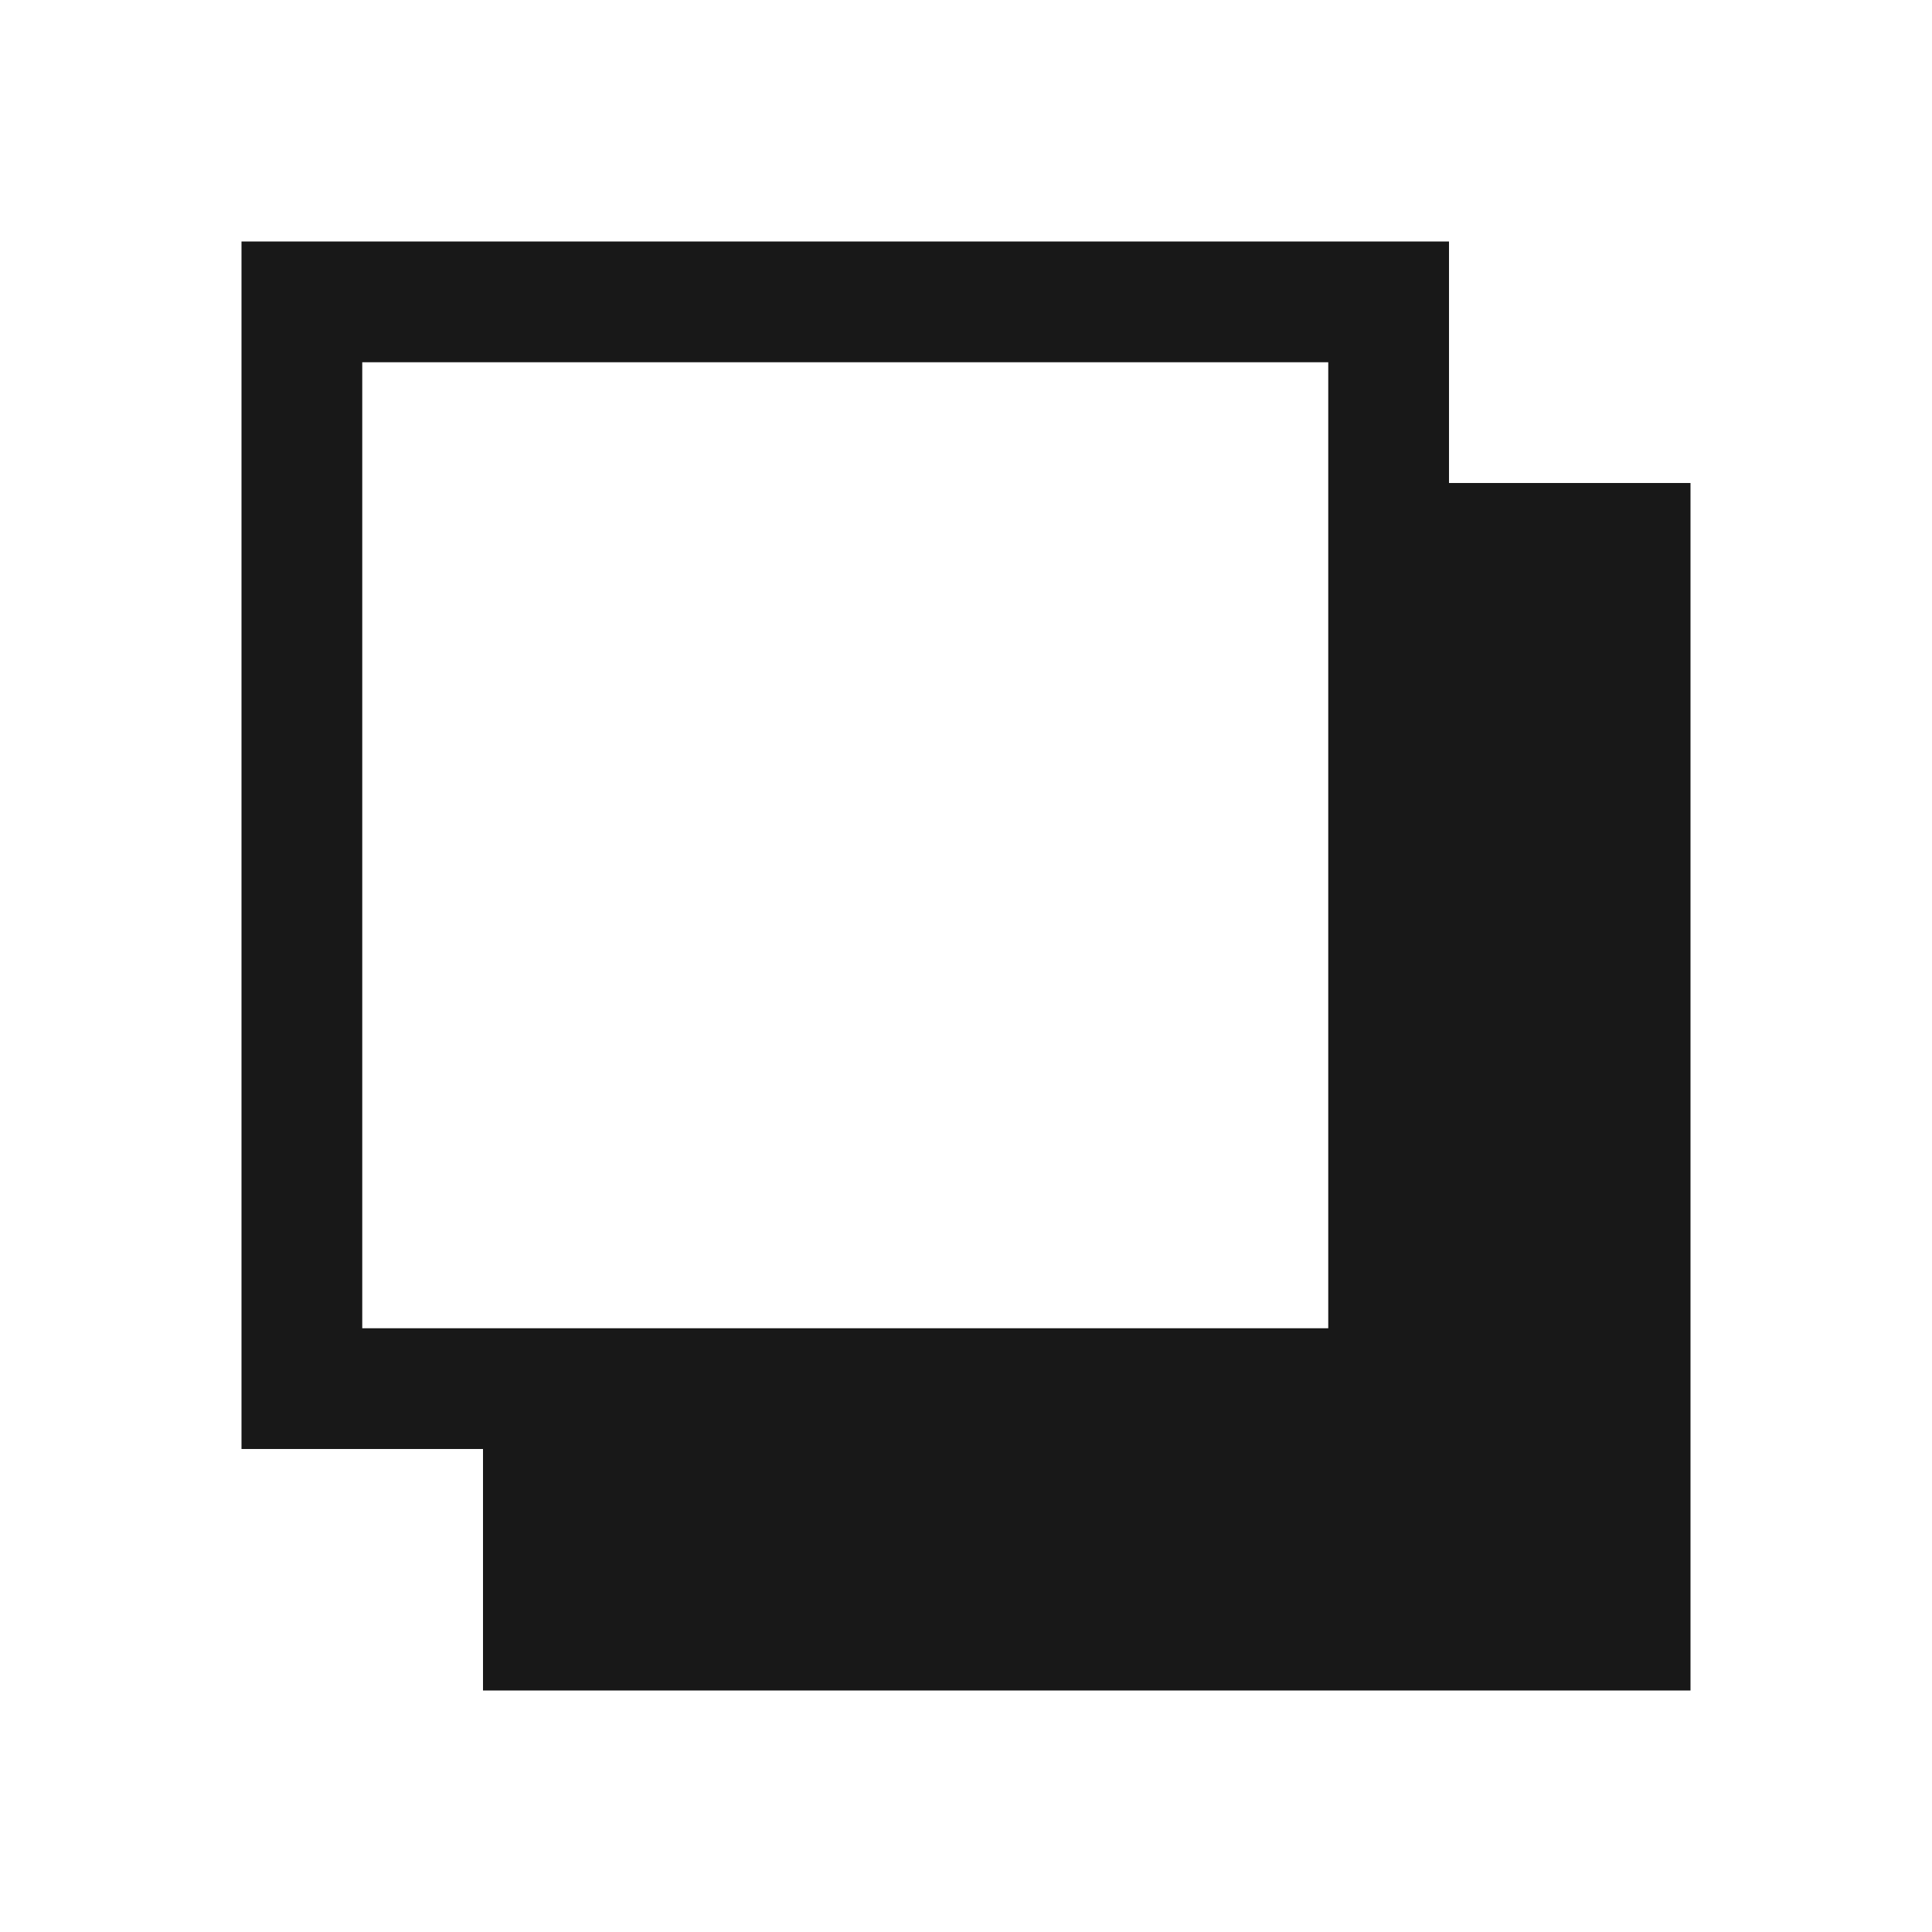
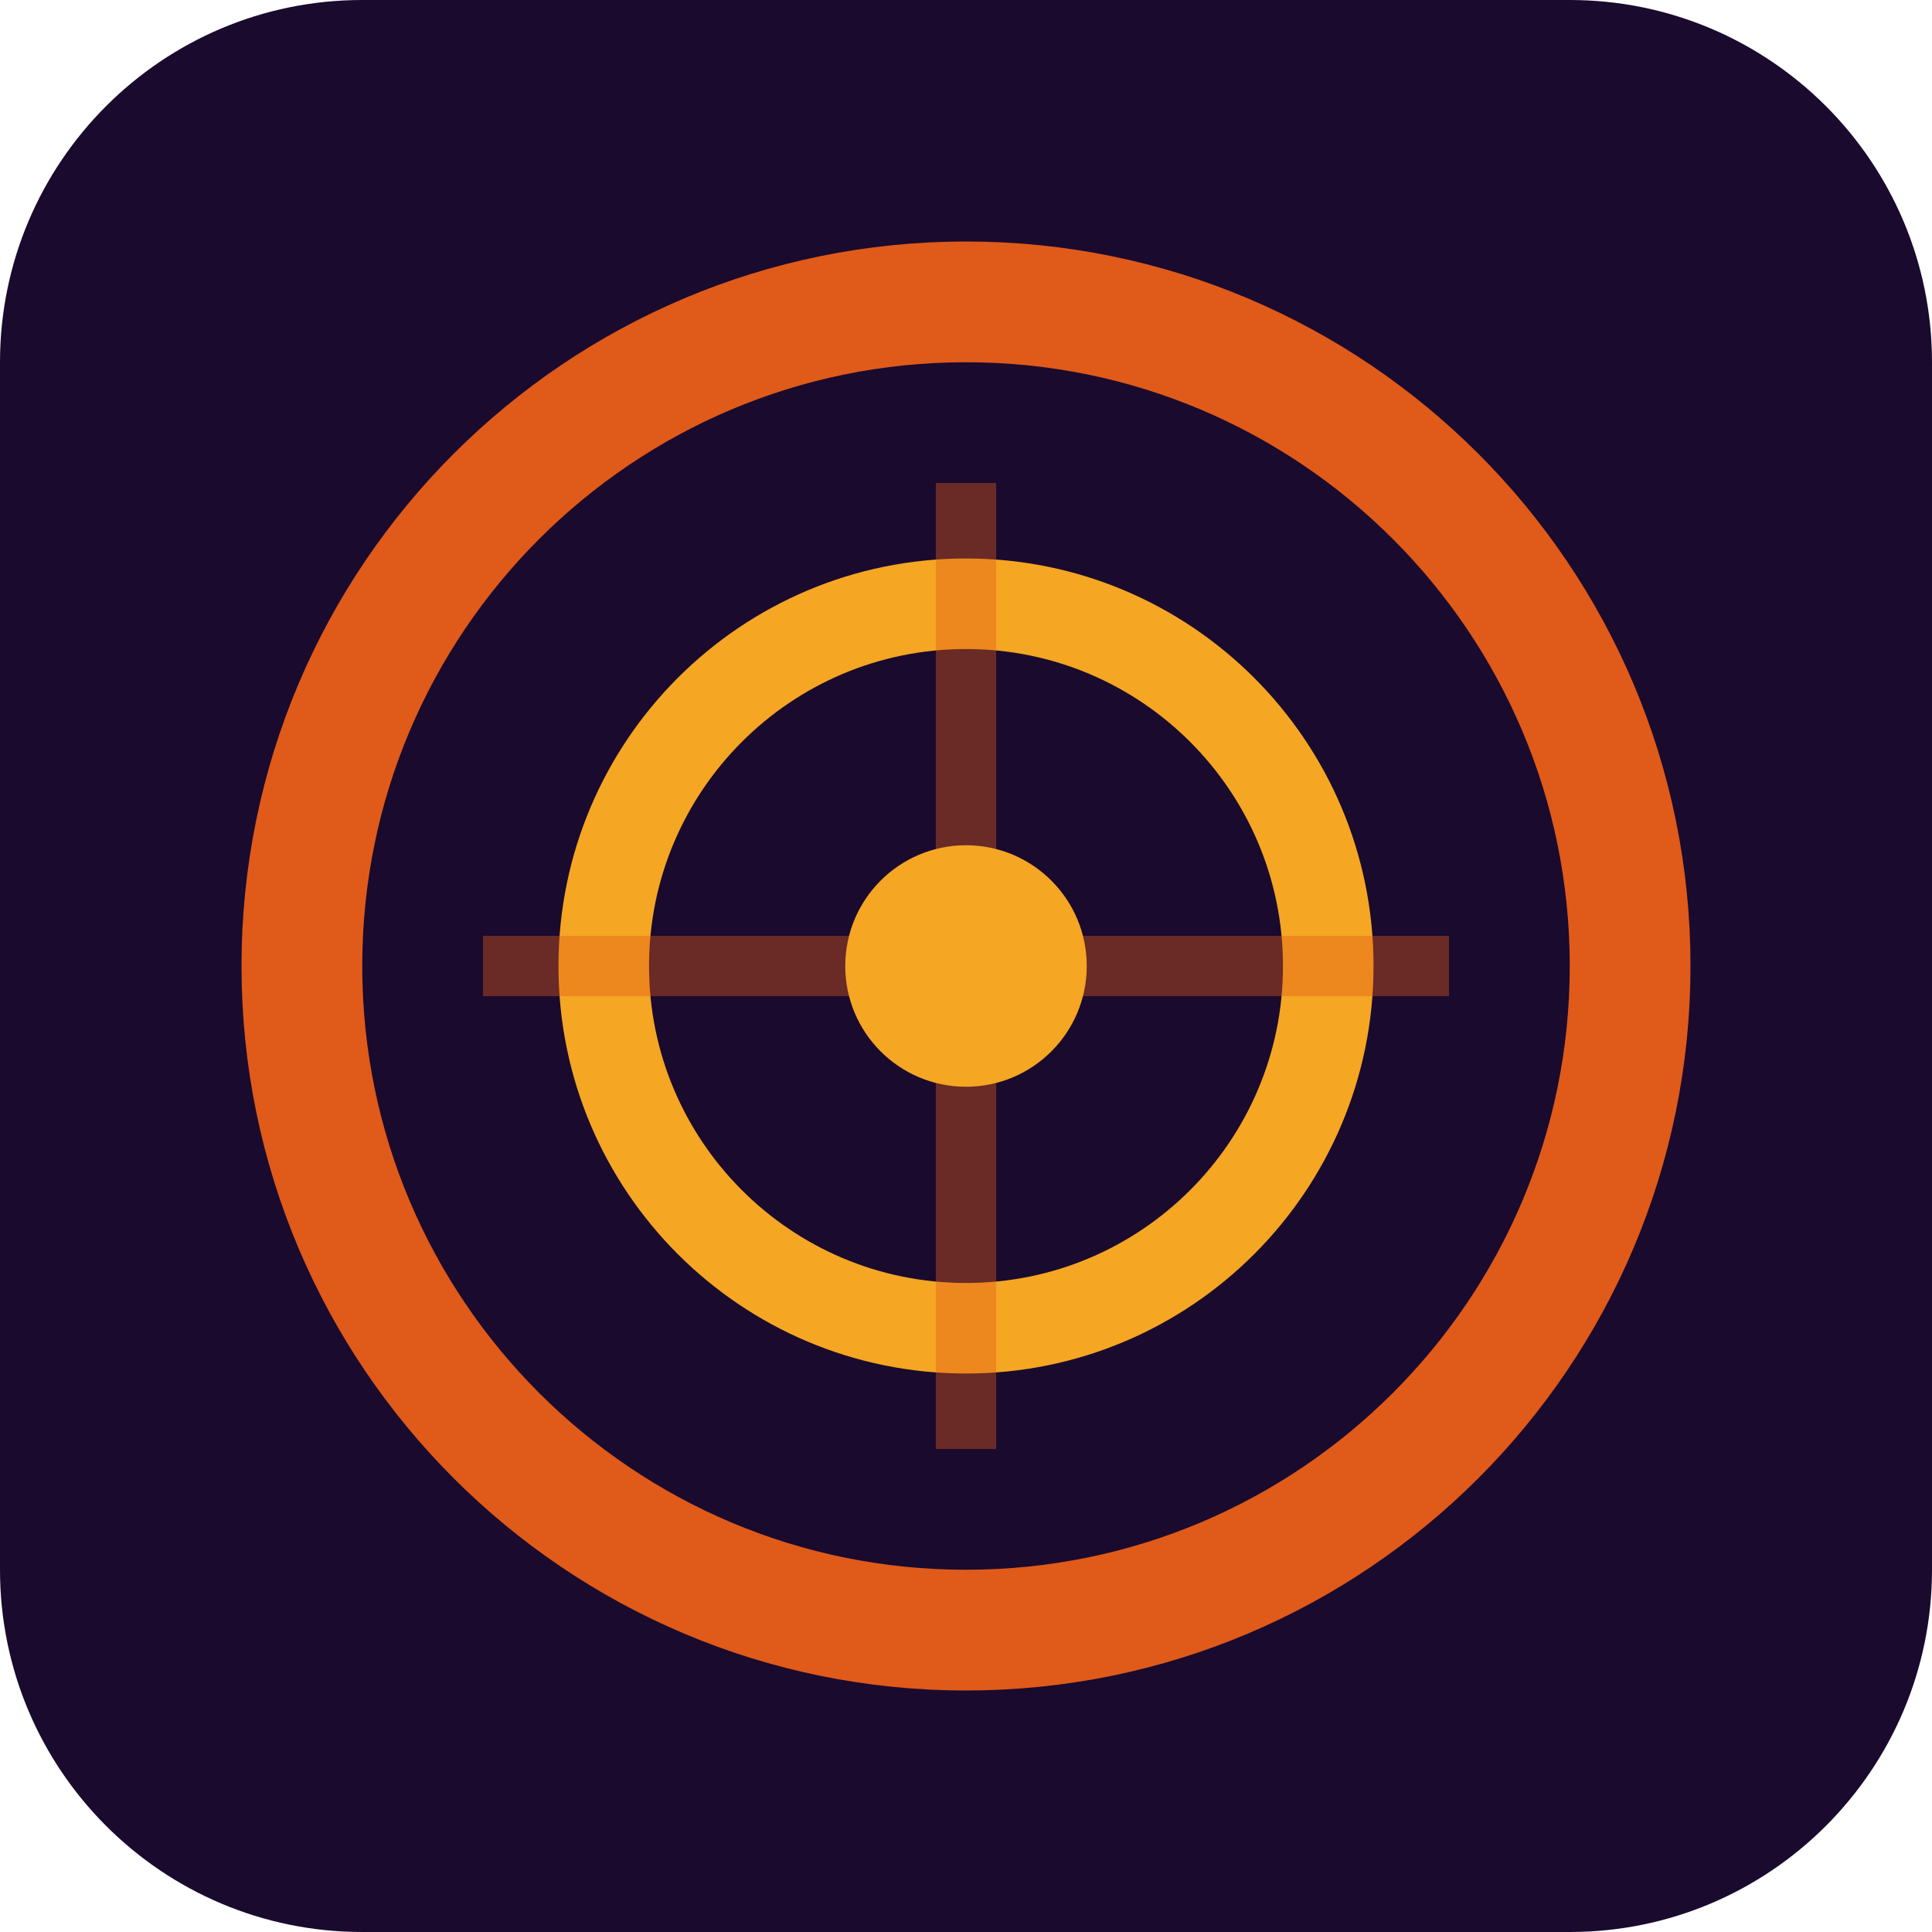
- <svg xmlns="http://www.w3.org/2000/svg" width="16" height="16" viewBox="0 0 16 16" fill="none">
-   <style>
-     path {
-       fill: #181818;
-     }
-     @media (prefers-color-scheme: dark) {
-       path {
-         fill: #f3f5f4;
-       }
-     }
-   </style>
-   <path d="M14 14H4v-2h8V4h2v10Z" />
-   <path d="M12 2v10H2V2h10Zm-9 9h8V3H3v8Z" />
+ <svg xmlns="http://www.w3.org/2000/svg" width="32" height="32" viewBox="0 0 32 32">
+   <rect width="32" height="32" fill="#1a0a2e" rx="6" />
+   <circle cx="16" cy="16" r="11" fill="none" stroke="#E05A1A" stroke-width="2" />
+   <circle cx="16" cy="16" r="6" fill="none" stroke="#F5A623" stroke-width="1.5" />
+   <path d="M16 8 L16 24 M8 16 L24 16" stroke="#E05A1A" stroke-width="1" opacity="0.4" />
+   <circle cx="16" cy="16" r="2" fill="#F5A623" />
</svg>
